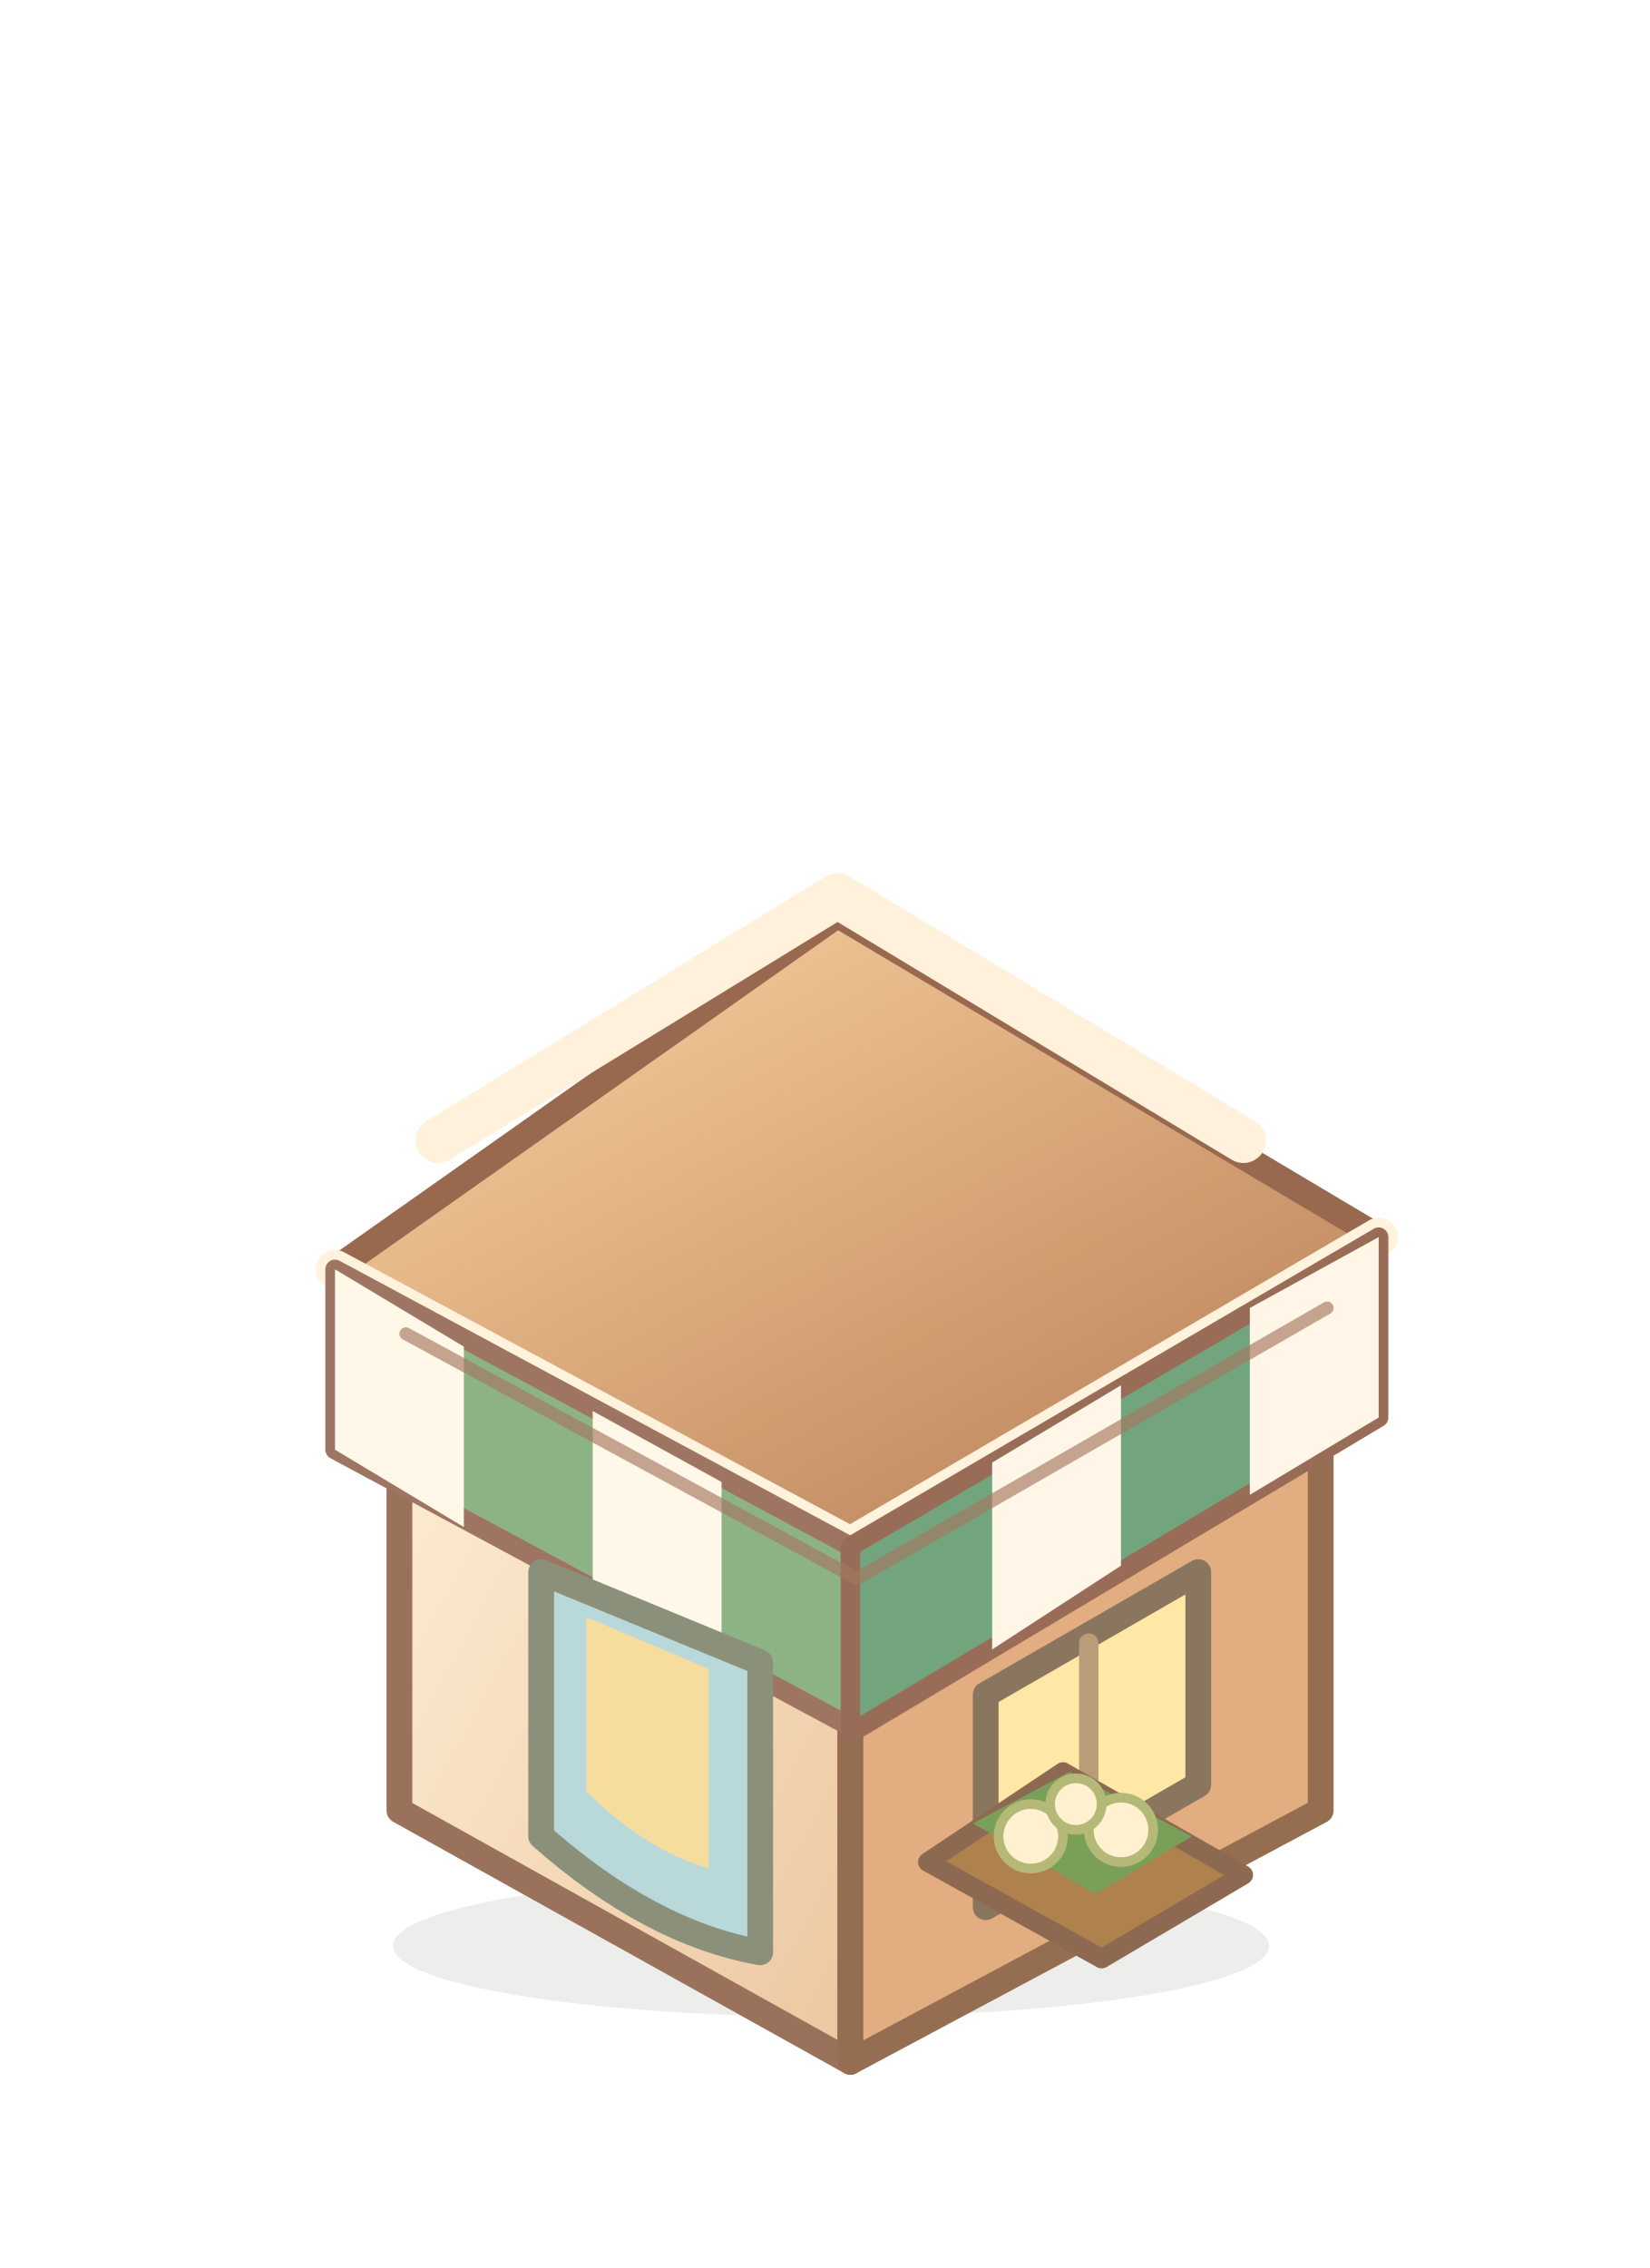
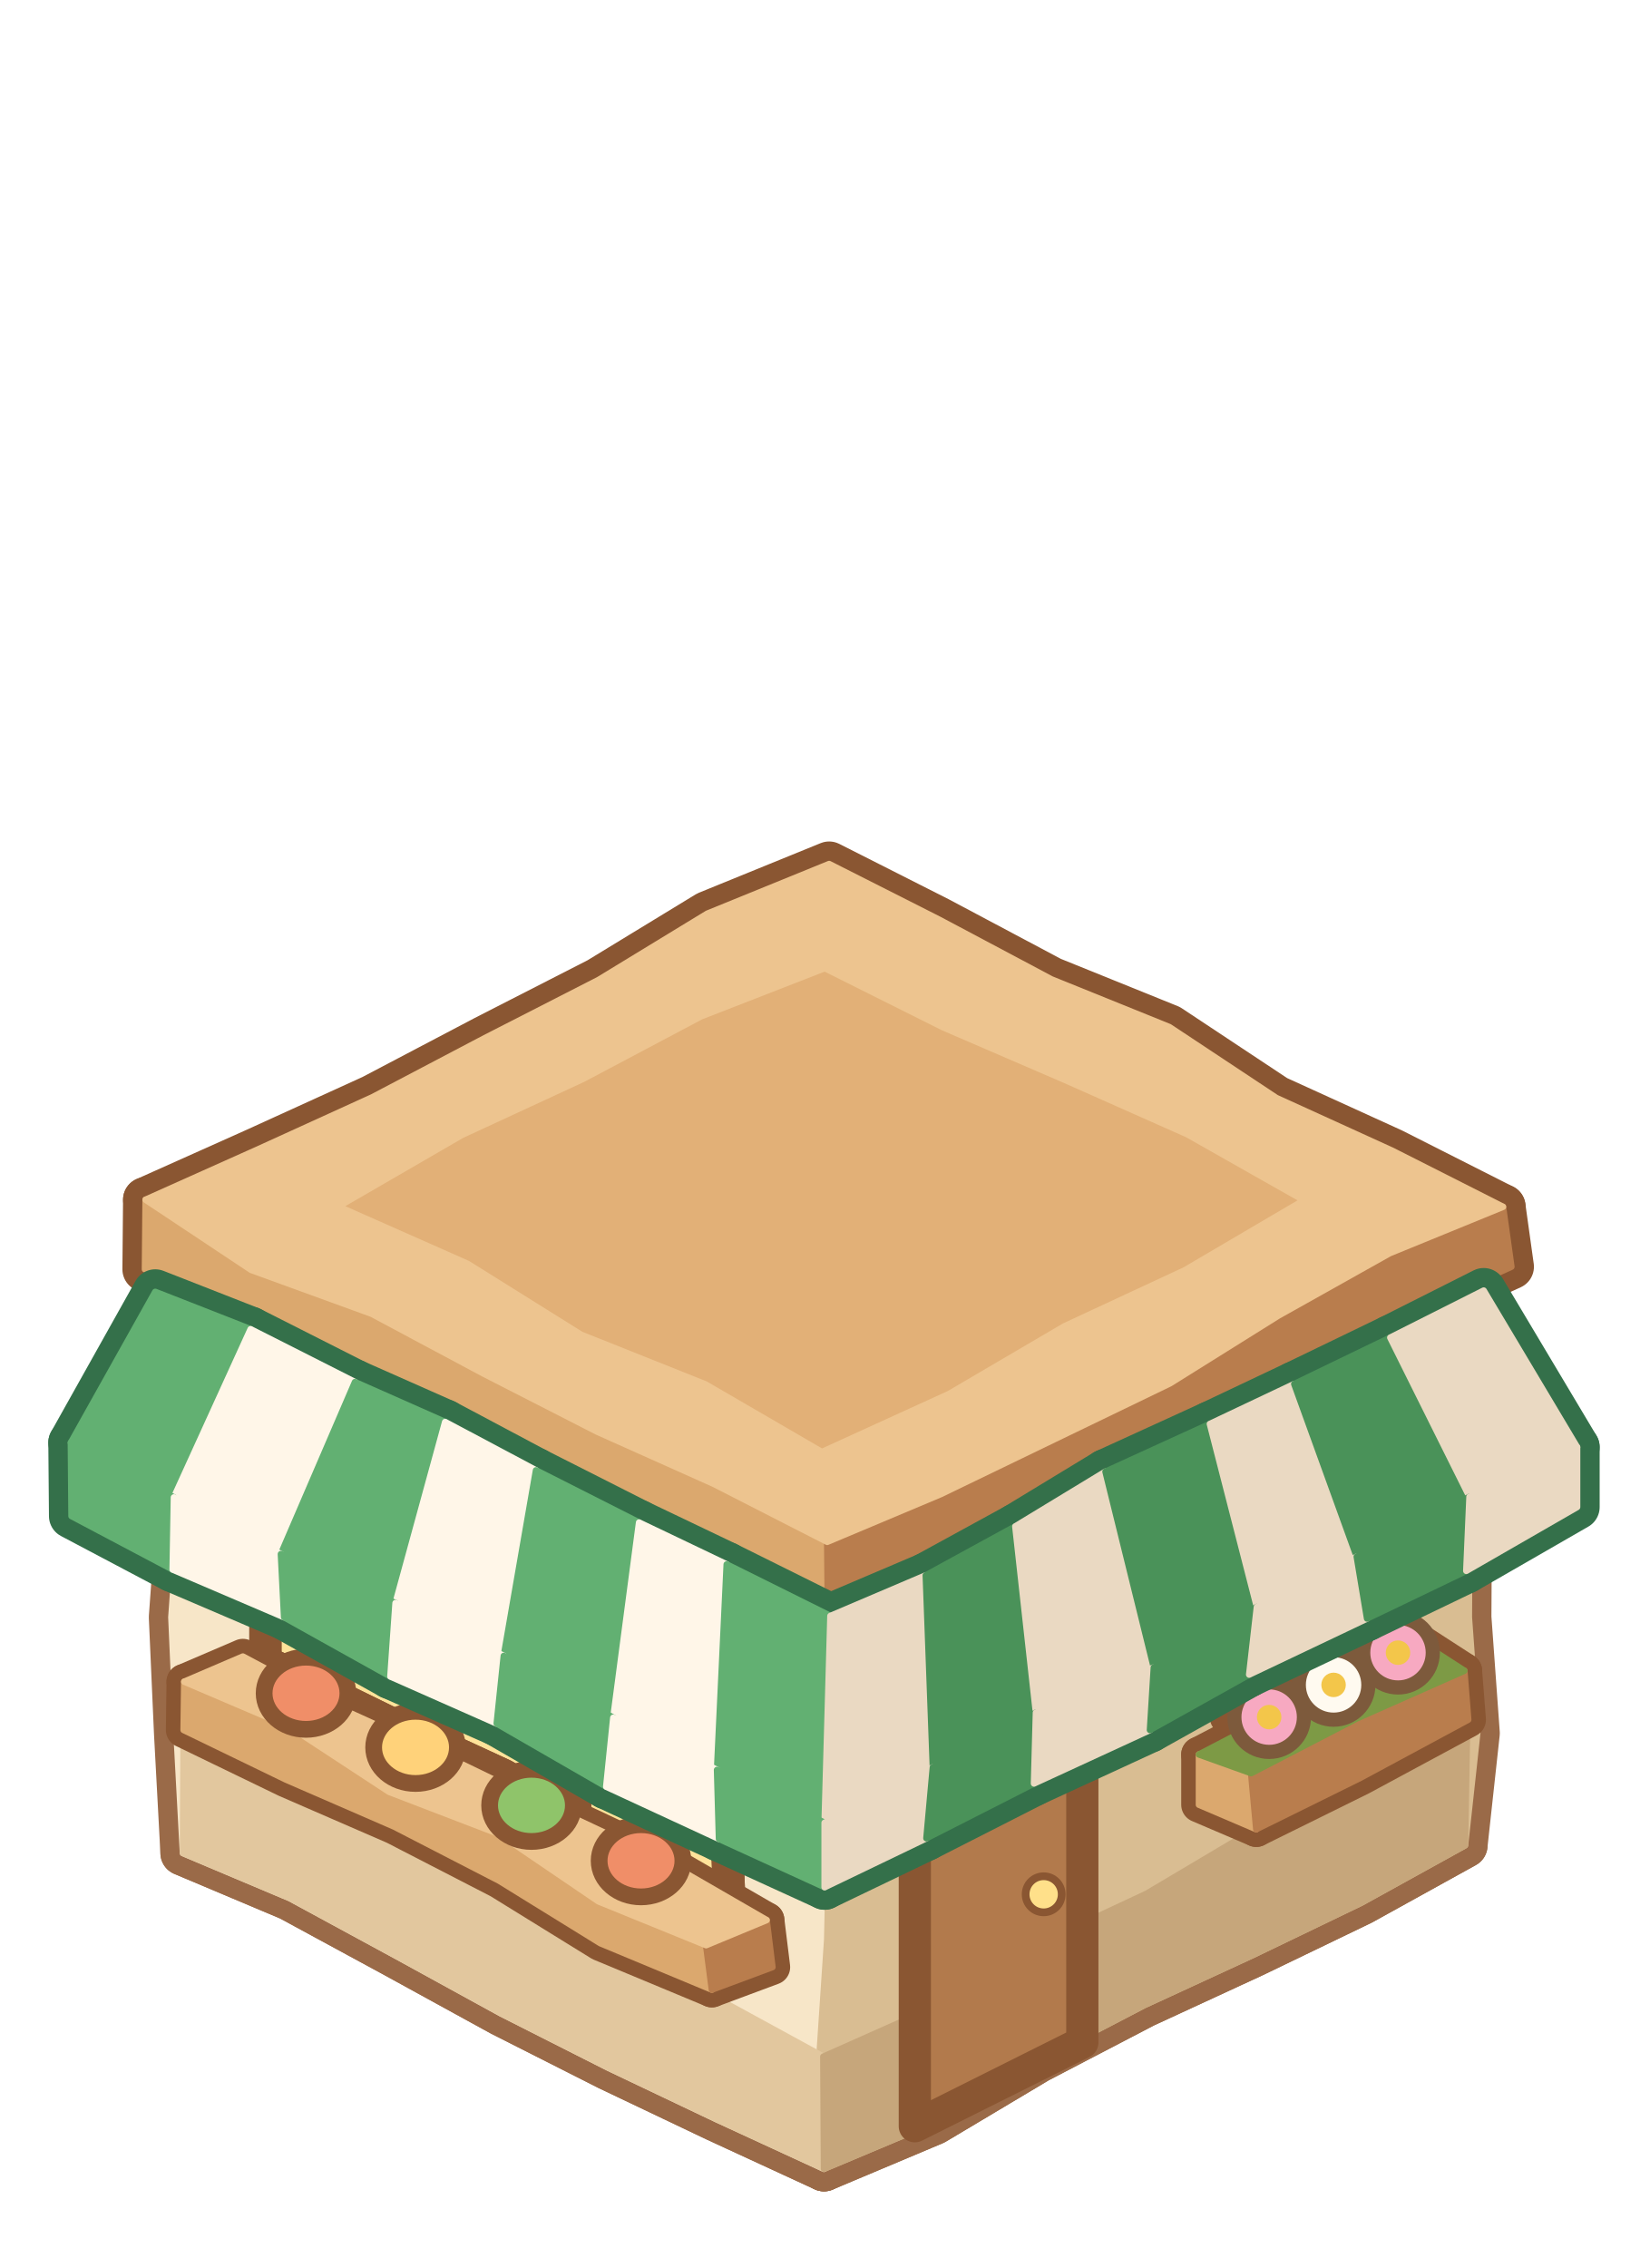
<svg xmlns="http://www.w3.org/2000/svg" width="256" height="352" viewBox="0 0 256 352">
-   <defs>
-     <linearGradient id="wall" x1="0" x2="1" y1="0" y2="1">
-       <stop stop-color="#fff1d9" />
-       <stop offset="1" stop-color="#ecc7a0" />
-     </linearGradient>
-     <linearGradient id="roof" x1="0" y1="0" x2="0.9" y2="1">
-       <stop stop-color="#ffd7a5" />
-       <stop offset="1" stop-color="#b67d55" />
-     </linearGradient>
-     <linearGradient id="blue" x1="0" y1="0" x2="0" y2="1">
-       <stop stop-color="#defaff" />
-       <stop offset="1" stop-color="#71b7d3" />
-     </linearGradient>
-   </defs>
-   <g stroke-linejoin="round" stroke-linecap="round">
-     <ellipse cx="129" cy="302" rx="68" ry="11" fill="#696b54" opacity=".12" />
-     <path d="M62 190 132 151 205 191 131 235Z" fill="#f4d5aa" stroke="#9c7055" stroke-width="4" />
-     <path d="M62 190v91l70 39v-86Z" fill="url(#wall)" stroke="#9a725b" stroke-width="4" />
-     <path d="M132 234v86l73-39v-90Z" fill="#e2ad80" stroke="#956d50" stroke-width="4" />
-     <path d="M52 197 130 142 214 192 134 240Z" fill="url(#roof)" stroke="#98694e" stroke-width="4" />
-     <path d="M52 197 132 240 214 192" fill="none" stroke="#fff3dd" stroke-width="6" />
-     <path d="M52 197 132 240v28L52 225Z" fill="#8db384" stroke="#9d7562" stroke-width="3" />
-     <path d="M52 197 72 209v28l-20-12Z M92 219 112 230v28l-20-11Z" fill="#fff7e8" />
-     <path d="M132 240 214 192v28l-82 49Z" fill="#72a47d" stroke="#986c56" stroke-width="3" />
-     <path d="M154 227 174 215v28l-20 13Z M194 203 214 192v28l-20 12Z" fill="#fff6e8" />
-     <path d="M84 244v41q17 15 34 18v-45Z" fill="#b9d8d9" stroke="#8b907b" stroke-width="4" />
-     <path d="M91 251v27q9 9 19 12v-31Z" fill="#f6dd9e" />
-     <path d="M153 263v33l33-19v-33Z" fill="#ffe8a5" stroke="#8a755f" stroke-width="4" />
-     <path d="M169 255v32" stroke="#b89d78" stroke-width="3" />
-     <path d="M144 289 171 304 193 291 165 275Z" fill="#ae814d" stroke="#8e6952" stroke-width="3" />
-     <path d="M151 283 170 294 185 285 166 275Z" fill="#799f58" />
-     <g fill="#fff1cf" stroke="#b4b978" stroke-width="1.5">
-       <circle cx="160" cy="285" r="5" />
-       <circle cx="174" cy="284" r="5" />
-       <circle cx="167" cy="280" r="4" />
-     </g>
-     <path d="M68 177 130 139 193 177" fill="none" stroke="#fff1db" stroke-width="7" />
-     <path d="M63 207 133 245 206 203" fill="none" stroke="#a57760" stroke-width="2" opacity=".65" />
+   <g fill="#9a6a48" stroke="#9a6a48" stroke-width="7.0" stroke-linejoin="round">
+     <path d="M28.4 287.6L45.0 294.6L61.4 303.5L77.8 312.5L94.4 320.9L111.2 328.9L127.9 336.6L127.2 319.0L128.4 301.0L128.8 283.0L127.7 265.0L127.7 246.8L110.9 239.6L94.3 231.1L77.6 222.9L61.3 213.7L45.2 204.2L28.5 196.6L26.6 215.0L27.9 233.0L26.6 251.0L27.4 269.0Z" />
+     <path d="M227.4 286.4L211.3 295.3L194.5 303.4L177.6 311.2L161.1 319.8L145.0 329.4L127.9 336.6L127.2 319.0L128.4 301.0L128.8 283.0L127.7 265.0L127.7 246.8L145.1 239.5L161.5 230.7L178.2 222.5L195.1 214.6L211.0 204.7L227.7 196.7L229.5 215.0L228.1 233.0L228.0 251.0L229.3 269.0Z" />
+     <path d="M128.0 147.9L144.9 154.8L161.0 164.4L178.1 171.7L195.3 179.1L211.1 189.2L227.7 196.7L211.0 204.7L195.1 214.6L178.2 222.5L161.5 230.7L145.1 239.5L127.7 246.8L110.9 239.6L94.3 231.1L77.6 222.9L61.3 213.7L45.2 204.2L28.5 196.6L44.8 188.8L61.9 181.5L77.8 171.6L95.2 164.7L111.9 156.5Z" />
+     <path d="M28.4 287.6L45.0 294.6L61.4 303.5L77.8 312.5L94.4 320.9L111.2 328.9L127.9 336.6L127.8 319.2L111.5 310.3L94.0 303.6L78.4 293.2L60.7 286.9L44.9 276.8L28.5 269.1Z" />
+     <path d="M227.4 286.4L211.3 295.3L194.5 303.4L177.6 311.2L161.1 319.8L145.0 329.4L127.9 336.6L127.8 319.2L145.1 311.5L161.1 301.8L178.0 293.9L194.0 284.4L212.0 278.6L227.7 269.3Z" />
  </g>
+   <path d="M28.4 287.6L45.0 294.6L61.4 303.5L77.8 312.5L94.4 320.9L111.2 328.9L127.9 336.6L127.2 319.0L128.4 301.0L128.8 283.0L127.7 265.0L127.7 246.8L110.9 239.6L94.3 231.1L77.6 222.9L61.3 213.7L45.2 204.2L28.5 196.6L26.6 215.0L27.9 233.0L26.6 251.0L27.4 269.0Z" fill="#f7e6c8" stroke="#f7e6c8" stroke-width="1" stroke-linejoin="round" />
+   <path d="M227.4 286.4L211.3 295.3L194.5 303.4L177.6 311.2L161.1 319.8L145.0 329.4L127.9 336.6L127.2 319.0L128.4 301.0L128.8 283.0L127.7 265.0L127.7 246.8L145.1 239.5L161.5 230.7L178.2 222.5L195.1 214.6L211.0 204.7L227.7 196.7L229.5 215.0L228.1 233.0L228.0 251.0L229.3 269.0Z" fill="#d9bd92" stroke="#d9bd92" stroke-width="1" stroke-linejoin="round" />
+   <path d="M128.0 147.9L144.9 154.8L161.0 164.4L178.1 171.7L195.3 179.1L211.1 189.2L227.7 196.7L211.0 204.7L195.1 214.6L178.2 222.5L161.5 230.7L145.1 239.5L127.7 246.8L110.9 239.6L94.3 231.1L77.6 222.9L61.3 213.7L45.2 204.2L28.5 196.6L44.8 188.8L61.9 181.5L77.8 171.6L95.2 164.7L111.9 156.5Z" fill="#fbeed6" stroke="#fbeed6" stroke-width="1" stroke-linejoin="round" />
+   <path d="M28.4 287.6L45.0 294.6L61.4 303.5L77.8 312.5L94.4 320.9L111.2 328.9L127.9 336.6L127.8 319.2L111.5 310.3L94.0 303.6L78.4 293.2L60.7 286.9L44.9 276.8L28.5 269.1Z" fill="#e2c79e" stroke="#e2c79e" stroke-width="1" stroke-linejoin="round" />
+   <path d="M227.4 286.4L211.3 295.3L194.5 303.4L177.6 311.2L161.1 319.8L145.0 329.4L127.9 336.6L127.8 319.2L145.1 311.5L161.1 301.8L178.0 293.9L194.0 284.4L212.0 278.6L227.7 269.3Z" fill="#c6a67b" stroke="#c6a67b" stroke-width="1" stroke-linejoin="round" />
+   <path d="M41.2 257.9L60.0 267.1L78.2 275.5L95.6 285.8L113.2 294.8L112.5 277.0L113.3 259.0L96.4 250.3L77.6 242.8L59.5 233.9L42.0 224.2L41.2 241.0Z" fill="#ffe39a" stroke="#8a5632" stroke-width="5" stroke-linejoin="round" />
+   <path d="M42.0 233.0L114.0 269.0L114.0 260.0L42.0 224.0Z" fill="#fff3c9" />
+   <path d="M66.0 270.0L66.0 236.0" stroke="#8a5632" stroke-width="3.6" fill="none" />
+   <path d="M90.0 282.0L90.0 248.0" stroke="#8a5632" stroke-width="3.6" fill="none" />
+   <path d="M41.2 257.9L60.0 267.1L78.2 275.5L95.6 285.8L113.2 294.8L112.5 277.0L113.3 259.0L96.4 250.3L77.6 242.8L59.5 233.9L42.0 224.2L41.2 241.0Z" fill="none" stroke="#8a5632" stroke-width="5" stroke-linejoin="round" />
+   <g fill="#8a5632" stroke="#8a5632" stroke-width="5.5" stroke-linejoin="round">
+     <path d="M28.5 268.5L44.4 276.2L61.2 283.5L77.5 291.9L93.2 301.6L110.5 308.8L109.6 301.9L92.9 295.1L77.6 284.7L60.4 278.1L45.0 268.0L28.6 261.0Z" />
+     <path d="M119.9 305.3L110.5 308.8L109.6 301.9L119.0 298.0Z" />
+     <path d="M37.7 257.1L53.1 265.3L69.8 272.9L86.3 280.9L102.9 288.7L119.0 298.0L109.6 301.9L92.9 295.1L77.6 284.7L60.4 278.1L45.0 268.0L28.6 261.0Z" />
+   </g>
+   <path d="M28.5 268.5L44.4 276.2L61.2 283.5L77.5 291.9L93.2 301.6L110.5 308.8L109.6 301.9L92.9 295.1L77.6 284.7L60.4 278.1L45.0 268.0L28.6 261.0Z" fill="#dba86e" stroke="#dba86e" stroke-width="1" stroke-linejoin="round" />
+   <path d="M119.9 305.3L110.5 308.8L109.6 301.9L119.0 298.0Z" fill="#b97d4d" stroke="#b97d4d" stroke-width="1" stroke-linejoin="round" />
+   <path d="M37.7 257.1L53.1 265.3L69.8 272.9L86.3 280.9L102.9 288.7L119.0 298.0L109.6 301.9L92.9 295.1L77.6 284.7L60.4 278.1L45.0 268.0L28.6 261.0Z" fill="#edc48f" stroke="#edc48f" stroke-width="1" stroke-linejoin="round" />
+   <ellipse cx="47.5" cy="262.8" rx="6.5" ry="5.6" fill="#f08e68" stroke="#8a5632" stroke-width="2.6" />
+   <ellipse cx="64.5" cy="271.2" rx="6.5" ry="5.6" fill="#ffd27a" stroke="#8a5632" stroke-width="2.6" />
+   <ellipse cx="82.5" cy="280.2" rx="6.5" ry="5.6" fill="#8fc46a" stroke="#8a5632" stroke-width="2.6" />
+   <ellipse cx="99.5" cy="288.8" rx="6.5" ry="5.6" fill="#f08e68" stroke="#8a5632" stroke-width="2.6" />
+   <path d="M168.0 317.0L142.0 330.0L142.0 284.0L143.0 279.3L145.8 274.3L150.0 269.8L155.0 266.5L160.0 264.8L164.2 265.1L167.0 267.3L168.0 271.0Z" fill="#b27a4c" stroke="#8a5632" stroke-width="5" stroke-linejoin="round" />
+   <circle cx="162.0" cy="294.0" r="2.8" fill="#ffe08a" stroke="#8a5632" stroke-width="1.2" />
+   <path d="M215.0 253.2L190.3 266.6L189.6 239.9L215.3 226.6Z" fill="#f3d27e" stroke="#8a5632" stroke-width="5" stroke-linejoin="round" />
+   <path d="M203.0 259.5L203.0 233.5M216.0 240.0L190.0 253.0" stroke="#8a5632" stroke-width="3.2" fill="none" />
+   <g fill="#8a5632" stroke="#8a5632" stroke-width="5.5" stroke-linejoin="round">
+     <path d="M186.1 280.1L195.0 283.9L194.2 275.2L186.1 272.3Z" />
+     <path d="M227.9 266.9L211.2 275.9L195.0 283.9L194.2 275.2L210.6 266.7L227.3 259.3Z" />
+     <path d="M220.5 254.9L227.3 259.3L210.6 266.7L194.2 275.2L186.1 272.3L203.0 263.5Z" />
+   </g>
+   <path d="M186.1 280.1L195.0 283.9L194.2 275.2L186.1 272.3Z" fill="#dba86e" stroke="#dba86e" stroke-width="1" stroke-linejoin="round" />
+   <path d="M227.9 266.9L211.2 275.9L195.0 283.9L194.2 275.2L210.6 266.7L227.3 259.3Z" fill="#b97d4d" stroke="#b97d4d" stroke-width="1" stroke-linejoin="round" />
+   <path d="M220.5 254.9L227.3 259.3L210.6 266.7L194.2 275.2L186.1 272.3L203.0 263.5Z" fill="#7d9a45" stroke="#7d9a45" stroke-width="1" stroke-linejoin="round" />
+   <circle cx="217.0" cy="256.5" r="5.4" fill="#f7a9c1" stroke="#7d5a3c" stroke-width="2.2" />
+   <circle cx="217.0" cy="256.5" r="1.9" fill="#f3c64a" />
+   <circle cx="207.0" cy="261.5" r="5.4" fill="#fffaf0" stroke="#7d5a3c" stroke-width="2.2" />
+   <circle cx="207.0" cy="261.5" r="1.9" fill="#f3c64a" />
+   <circle cx="197.0" cy="266.5" r="5.4" fill="#f7a9c1" stroke="#7d5a3c" stroke-width="2.2" />
+   <circle cx="197.0" cy="266.5" r="1.9" fill="#f3c64a" />
+   <g fill="#8a5632" stroke="#8a5632" stroke-width="7.0" stroke-linejoin="round">
+     <path d="M22.5 197.0L40.3 204.5L58.0 213.4L75.6 222.4L93.3 231.0L109.8 242.3L128.5 249.6L128.4 239.3L110.8 230.3L92.7 222.2L75.1 213.2L57.7 203.9L39.0 197.1L22.6 186.2Z" />
+     <path d="M234.6 196.6L215.9 205.1L198.1 213.6L181.6 224.7L164.0 233.6L145.1 240.1L128.5 249.6L128.4 239.3L146.0 231.9L163.8 223.3L181.6 214.7L198.4 204.2L215.7 194.5L233.3 187.3Z" />
+     <path d="M128.7 134.1L145.7 142.7L163.2 152.0L181.5 159.4L198.1 170.4L216.1 178.6L233.3 187.3L215.7 194.5L198.4 204.2L181.6 214.7L163.8 223.3L146.0 231.9L128.4 239.3L110.8 230.3L92.7 222.2L75.1 213.2L57.7 203.9L39.0 197.1L22.6 186.2L39.8 178.5L57.8 170.3L75.3 161.1L92.9 152.1L109.8 141.8Z" />
+   </g>
+   <path d="M22.5 197.0L40.3 204.5L58.0 213.4L75.6 222.4L93.3 231.0L109.8 242.3L128.5 249.6L128.4 239.3L110.8 230.3L92.7 222.2L75.1 213.2L57.7 203.9L39.0 197.1L22.6 186.2Z" fill="#dba86e" stroke="#dba86e" stroke-width="1" stroke-linejoin="round" />
+   <path d="M234.6 196.6L215.9 205.1L198.1 213.6L181.6 224.7L164.0 233.6L145.1 240.1L128.5 249.6L128.4 239.3L146.0 231.9L163.8 223.3L181.6 214.7L198.4 204.2L215.7 194.5L233.3 187.3Z" fill="#b97d4d" stroke="#b97d4d" stroke-width="1" stroke-linejoin="round" />
+   <path d="M128.7 134.1L145.7 142.7L163.2 152.0L181.5 159.4L198.1 170.4L216.1 178.6L233.3 187.3L215.7 194.5L198.4 204.2L181.6 214.7L163.8 223.3L146.0 231.9L128.4 239.3L110.8 230.3L92.7 222.2L75.1 213.2L57.7 203.9L39.0 197.1L22.6 186.2L39.8 178.5L57.8 170.3L75.3 161.1L92.9 152.1L109.8 141.8Z" fill="#edc48f" stroke="#edc48f" stroke-width="1" stroke-linejoin="round" />
+   <path d="M128.0 150.8L146.2 159.9L165.2 168.1L184.1 176.5L201.4 186.3L183.7 196.7L165.0 205.4L147.1 215.9L127.6 224.8L109.7 214.4L90.4 206.7L72.8 195.7L53.6 187.2L71.9 176.6L90.7 167.9L109.0 158.2Z" fill="#e2b077" />
+   <g fill="#34704a" stroke="#34704a" stroke-width="7.0" stroke-linejoin="round">
+     <path d="M24.1 200.5L38.9 206.3L27.0 232.4L11.0 223.9Z" />
+     <path d="M38.9 206.3L55.1 214.5L43.6 241.2L27.0 232.4Z" />
+     <path d="M55.1 214.5L69.1 220.7L61.4 248.8L43.6 241.2Z" />
+     <path d="M69.1 220.7L83.2 228.2L78.2 257.0L61.4 248.8Z" />
+     <path d="M83.2 228.2L99.2 236.3L95.2 266.6L78.2 257.0Z" />
+     <path d="M99.2 236.3L112.8 242.8L111.3 274.7L95.2 266.6Z" />
+     <path d="M112.8 242.8L128.9 250.8L128.0 282.9L111.3 274.7Z" />
+     <path d="M128.9 250.8L143.7 244.5L144.8 274.3L128.0 282.9Z" />
+     <path d="M143.7 244.5L157.6 236.9L160.8 265.8L144.8 274.3Z" />
+     <path d="M157.6 236.9L171.6 228.4L179.1 258.8L160.8 265.8Z" />
+     <path d="M171.6 228.4L187.8 221.0L195.1 249.4L179.1 258.8Z" />
+     <path d="M187.8 221.0L200.9 214.8L210.6 241.6L195.1 249.4Z" />
+     <path d="M200.9 214.8L215.8 207.6L228.1 232.3L210.6 241.6Z" />
+     <path d="M215.8 207.6L230.3 200.3L244.8 224.6L228.1 232.3Z" />
+     <path d="M11.0 223.9L27.0 232.4L26.8 243.6L11.1 235.3Z" />
+     <path d="M27.0 232.4L43.6 241.2L44.1 251.0L26.8 243.6Z" />
+     <path d="M43.6 241.2L61.4 248.8L60.6 260.2L44.1 251.0Z" />
+     <path d="M61.4 248.8L78.2 257.0L77.1 267.5L60.6 260.2Z" />
+     <path d="M78.2 257.0L95.2 266.6L94.1 277.3L77.1 267.5Z" />
+     <path d="M95.2 266.6L111.3 274.7L111.6 285.4L94.1 277.3Z" />
+     <path d="M111.3 274.7L128.0 282.9L128.0 292.9L111.6 285.4Z" />
+     <path d="M128.0 282.9L144.8 274.3L143.8 285.3L128.0 292.9Z" />
+     <path d="M144.8 274.3L160.8 265.8L160.5 276.8L143.8 285.3Z" />
+     <path d="M160.8 265.8L179.1 258.8L178.5 268.5L160.5 276.8Z" />
+     <path d="M179.1 258.8L195.1 249.4L193.9 259.9L178.5 268.5Z" />
+     <path d="M195.1 249.4L210.6 241.6L212.2 251.2L193.9 259.9Z" />
+     <path d="M210.6 241.6L228.1 232.3L227.6 243.8L212.2 251.2Z" />
+     <path d="M228.1 232.3L244.8 224.6L244.8 233.9L227.6 243.8Z" />
+   </g>
+   <path d="M24.1 200.5L38.9 206.3L27.0 232.4L11.0 223.9Z" fill="#62b072" stroke="#62b072" stroke-width="1" stroke-linejoin="round" />
+   <path d="M38.9 206.3L55.1 214.5L43.6 241.2L27.0 232.4Z" fill="#fff6e8" stroke="#fff6e8" stroke-width="1" stroke-linejoin="round" />
+   <path d="M55.1 214.5L69.1 220.7L61.4 248.8L43.6 241.2Z" fill="#62b072" stroke="#62b072" stroke-width="1" stroke-linejoin="round" />
+   <path d="M69.1 220.7L83.2 228.2L78.2 257.0L61.4 248.8Z" fill="#fff6e8" stroke="#fff6e8" stroke-width="1" stroke-linejoin="round" />
+   <path d="M83.2 228.2L99.2 236.3L95.2 266.6L78.2 257.0Z" fill="#62b072" stroke="#62b072" stroke-width="1" stroke-linejoin="round" />
+   <path d="M99.2 236.3L112.8 242.8L111.3 274.7L95.2 266.6Z" fill="#fff6e8" stroke="#fff6e8" stroke-width="1" stroke-linejoin="round" />
+   <path d="M112.8 242.8L128.9 250.8L128.0 282.9L111.3 274.7Z" fill="#62b072" stroke="#62b072" stroke-width="1" stroke-linejoin="round" />
+   <path d="M128.9 250.8L143.7 244.5L144.8 274.3L128.0 282.9Z" fill="#ead9c2" stroke="#ead9c2" stroke-width="1" stroke-linejoin="round" />
+   <path d="M143.7 244.5L157.6 236.9L160.8 265.8L144.8 274.3Z" fill="#4a9259" stroke="#4a9259" stroke-width="1" stroke-linejoin="round" />
+   <path d="M157.6 236.9L171.6 228.4L179.1 258.8L160.8 265.8Z" fill="#ead9c2" stroke="#ead9c2" stroke-width="1" stroke-linejoin="round" />
+   <path d="M171.6 228.4L187.8 221.0L195.1 249.4L179.1 258.8Z" fill="#4a9259" stroke="#4a9259" stroke-width="1" stroke-linejoin="round" />
+   <path d="M187.8 221.0L200.9 214.8L210.6 241.6L195.1 249.4Z" fill="#ead9c2" stroke="#ead9c2" stroke-width="1" stroke-linejoin="round" />
+   <path d="M200.9 214.8L215.8 207.6L228.1 232.3L210.6 241.6Z" fill="#4a9259" stroke="#4a9259" stroke-width="1" stroke-linejoin="round" />
+   <path d="M215.8 207.6L230.3 200.3L244.8 224.6L228.1 232.3Z" fill="#ead9c2" stroke="#ead9c2" stroke-width="1" stroke-linejoin="round" />
+   <path d="M11.0 223.9L27.0 232.4L26.8 243.6L11.1 235.3Z" fill="#62b072" stroke="#62b072" stroke-width="1" stroke-linejoin="round" />
+   <path d="M27.0 232.4L43.6 241.2L44.1 251.0L26.8 243.6Z" fill="#fff6e8" stroke="#fff6e8" stroke-width="1" stroke-linejoin="round" />
+   <path d="M43.6 241.2L61.4 248.8L60.6 260.2L44.1 251.0Z" fill="#62b072" stroke="#62b072" stroke-width="1" stroke-linejoin="round" />
+   <path d="M61.4 248.8L78.2 257.0L77.1 267.5L60.6 260.2Z" fill="#fff6e8" stroke="#fff6e8" stroke-width="1" stroke-linejoin="round" />
+   <path d="M78.2 257.0L95.2 266.6L94.1 277.3L77.1 267.5Z" fill="#62b072" stroke="#62b072" stroke-width="1" stroke-linejoin="round" />
+   <path d="M95.2 266.6L111.3 274.7L111.6 285.4L94.1 277.3Z" fill="#fff6e8" stroke="#fff6e8" stroke-width="1" stroke-linejoin="round" />
+   <path d="M111.3 274.7L128.0 282.9L128.0 292.9L111.6 285.4Z" fill="#62b072" stroke="#62b072" stroke-width="1" stroke-linejoin="round" />
+   <path d="M128.0 282.9L144.8 274.3L143.8 285.3L128.0 292.9Z" fill="#ead9c2" stroke="#ead9c2" stroke-width="1" stroke-linejoin="round" />
+   <path d="M144.8 274.3L160.8 265.8L160.5 276.8L143.8 285.3Z" fill="#4a9259" stroke="#4a9259" stroke-width="1" stroke-linejoin="round" />
+   <path d="M160.8 265.8L179.1 258.8L178.5 268.5L160.5 276.8Z" fill="#ead9c2" stroke="#ead9c2" stroke-width="1" stroke-linejoin="round" />
+   <path d="M179.1 258.8L195.1 249.4L193.9 259.9L178.5 268.5Z" fill="#4a9259" stroke="#4a9259" stroke-width="1" stroke-linejoin="round" />
+   <path d="M195.1 249.4L210.6 241.6L212.2 251.2L193.9 259.9Z" fill="#ead9c2" stroke="#ead9c2" stroke-width="1" stroke-linejoin="round" />
+   <path d="M210.6 241.6L228.1 232.3L227.6 243.8L212.2 251.2Z" fill="#4a9259" stroke="#4a9259" stroke-width="1" stroke-linejoin="round" />
+   <path d="M228.1 232.3L244.8 224.6L244.8 233.9L227.6 243.8Z" fill="#ead9c2" stroke="#ead9c2" stroke-width="1" stroke-linejoin="round" />
</svg>
